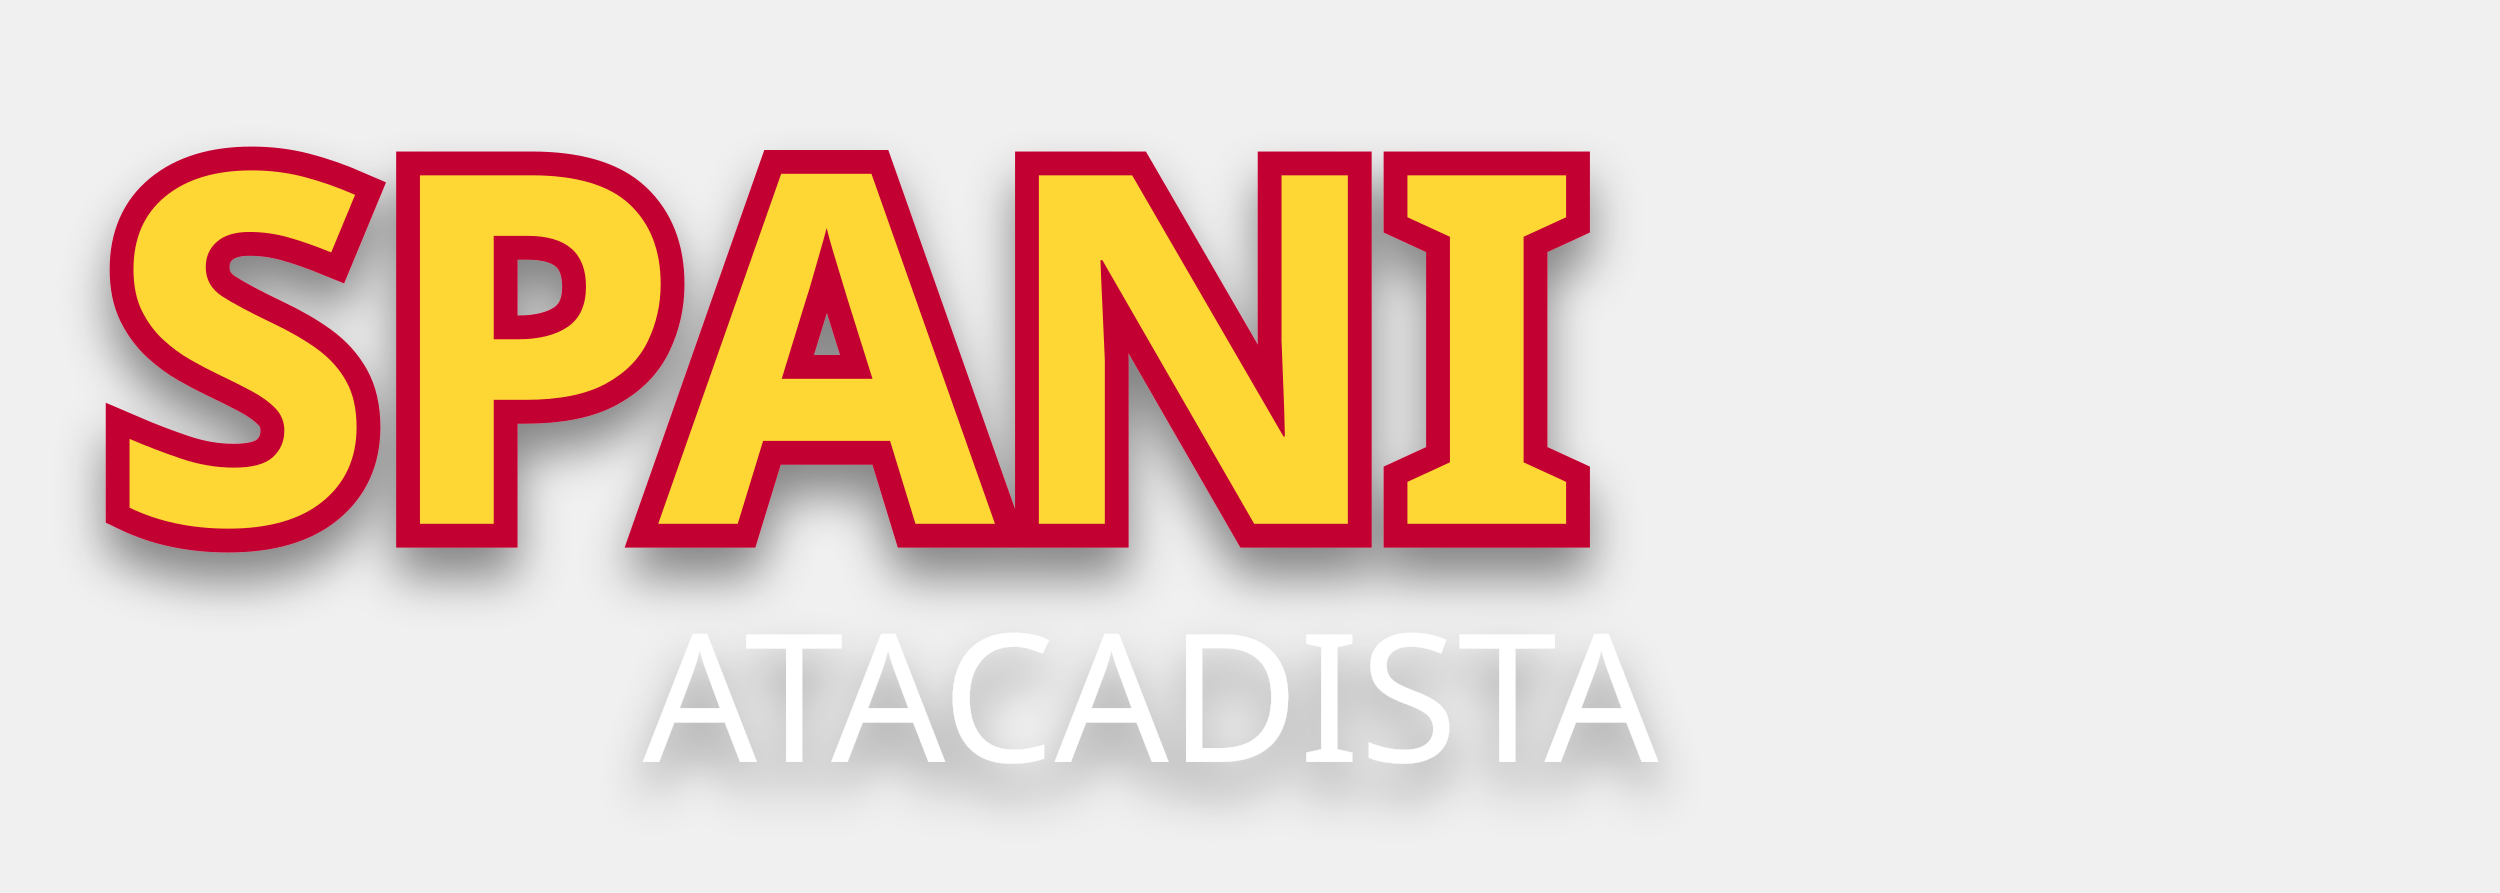
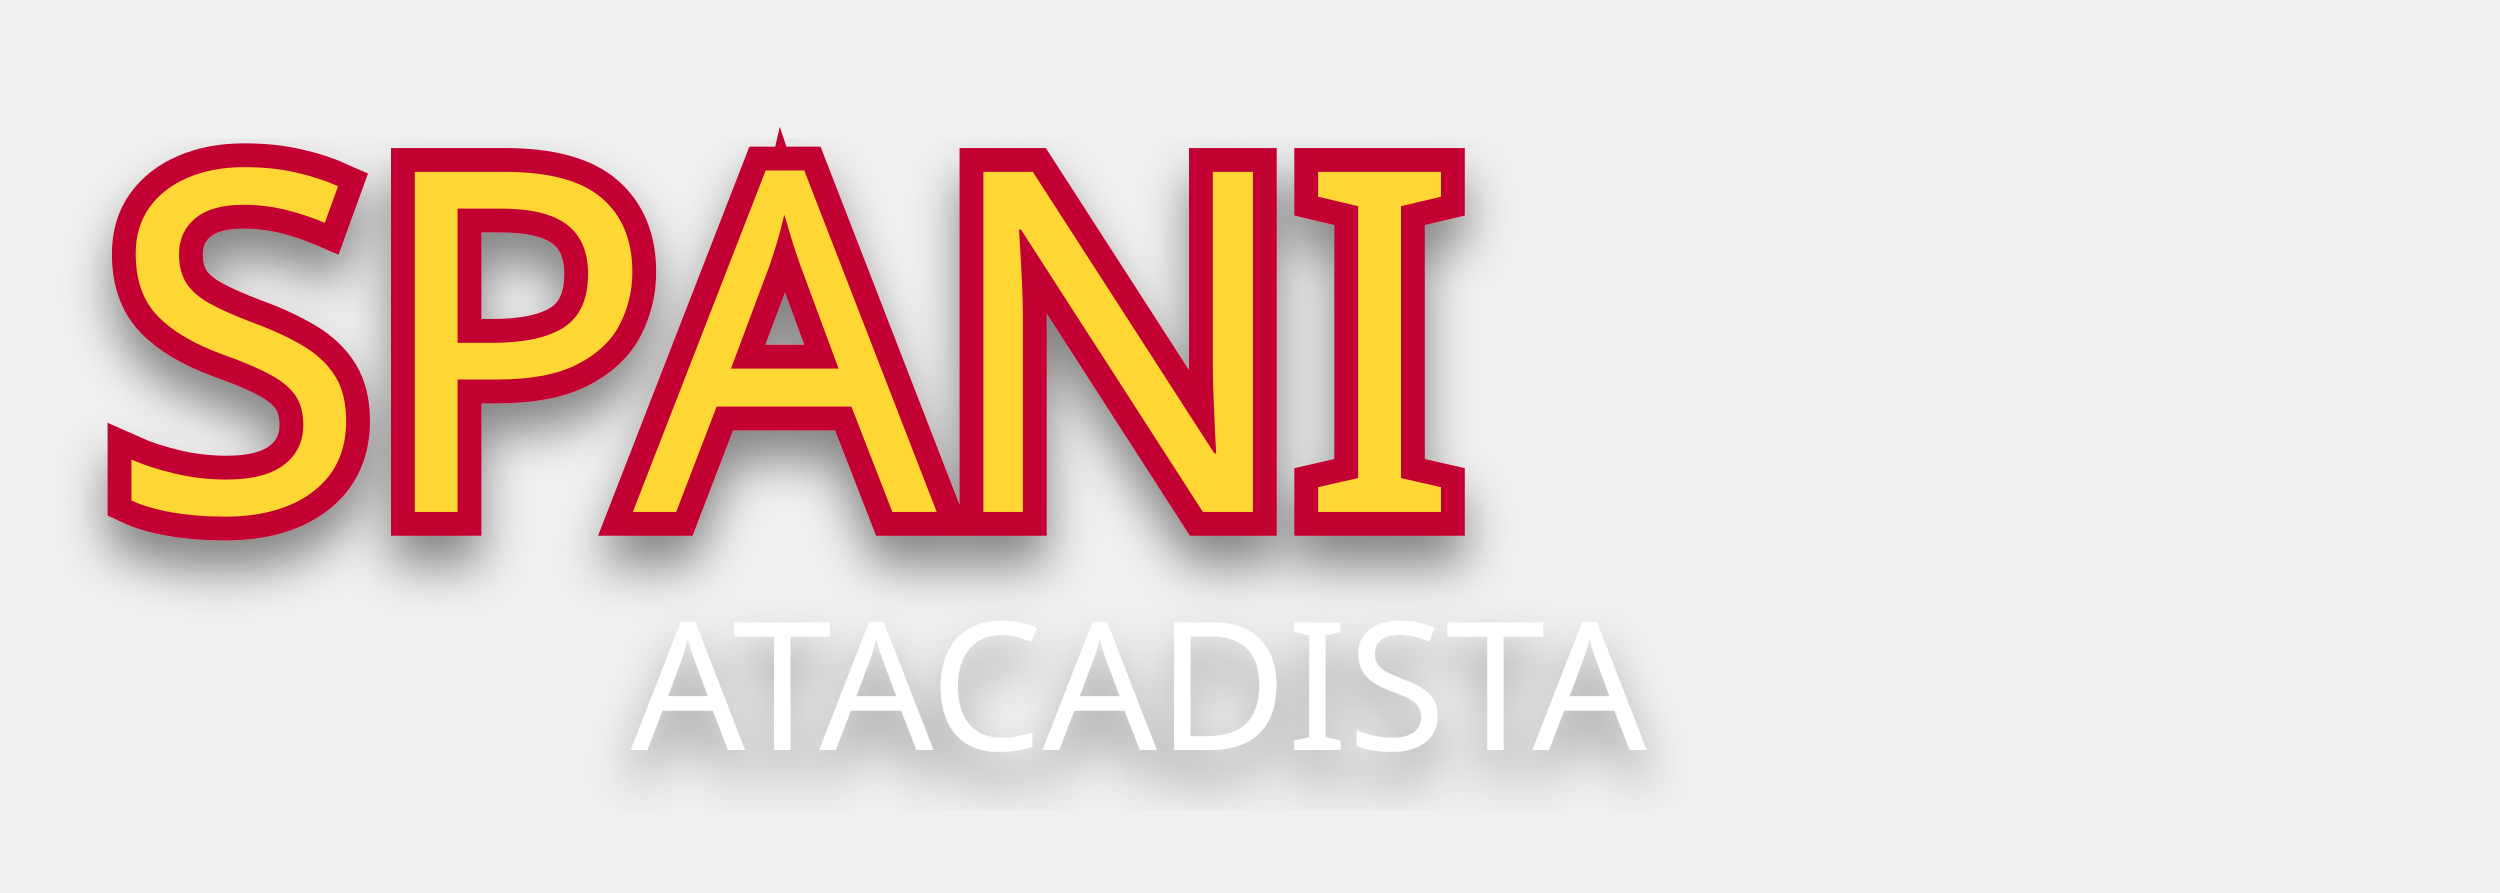
<svg xmlns="http://www.w3.org/2000/svg" viewBox="0 0 420 150">
  <defs>
-     <filter id="shadow" x="-20%" y="-20%" width="140%" height="140%">
+     <filter id="s">
      <feDropShadow dx="0" dy="5" stdDeviation="4" flood-color="#000" flood-opacity=".45" />
    </filter>
  </defs>
-   <rect width="420" height="150" rx="22" fill="none" />
-   <g filter="url(#shadow)">
-     <text x="18" y="88" font-family="Arial Black, Impact, sans-serif" font-size="82" font-weight="900" fill="#ffd735" stroke="#c30032" stroke-width="8" paint-order="stroke">SPANI</text>
-     <text x="108" y="128" font-family="Arial Black, Impact, sans-serif" font-size="30" fill="#fff">ATACADISTA</text>
+   <g filter="url(#s)">
+     <text x="18" y="86" font-family="Arial Black, Impact, sans-serif" font-size="80" fill="#ffd735" stroke="#c30032" stroke-width="8" paint-order="stroke">SPANI</text>
+     <text x="106" y="126" font-family="Arial Black, Impact, sans-serif" font-size="30" fill="#fff">ATACADISTA</text>
  </g>
</svg>
